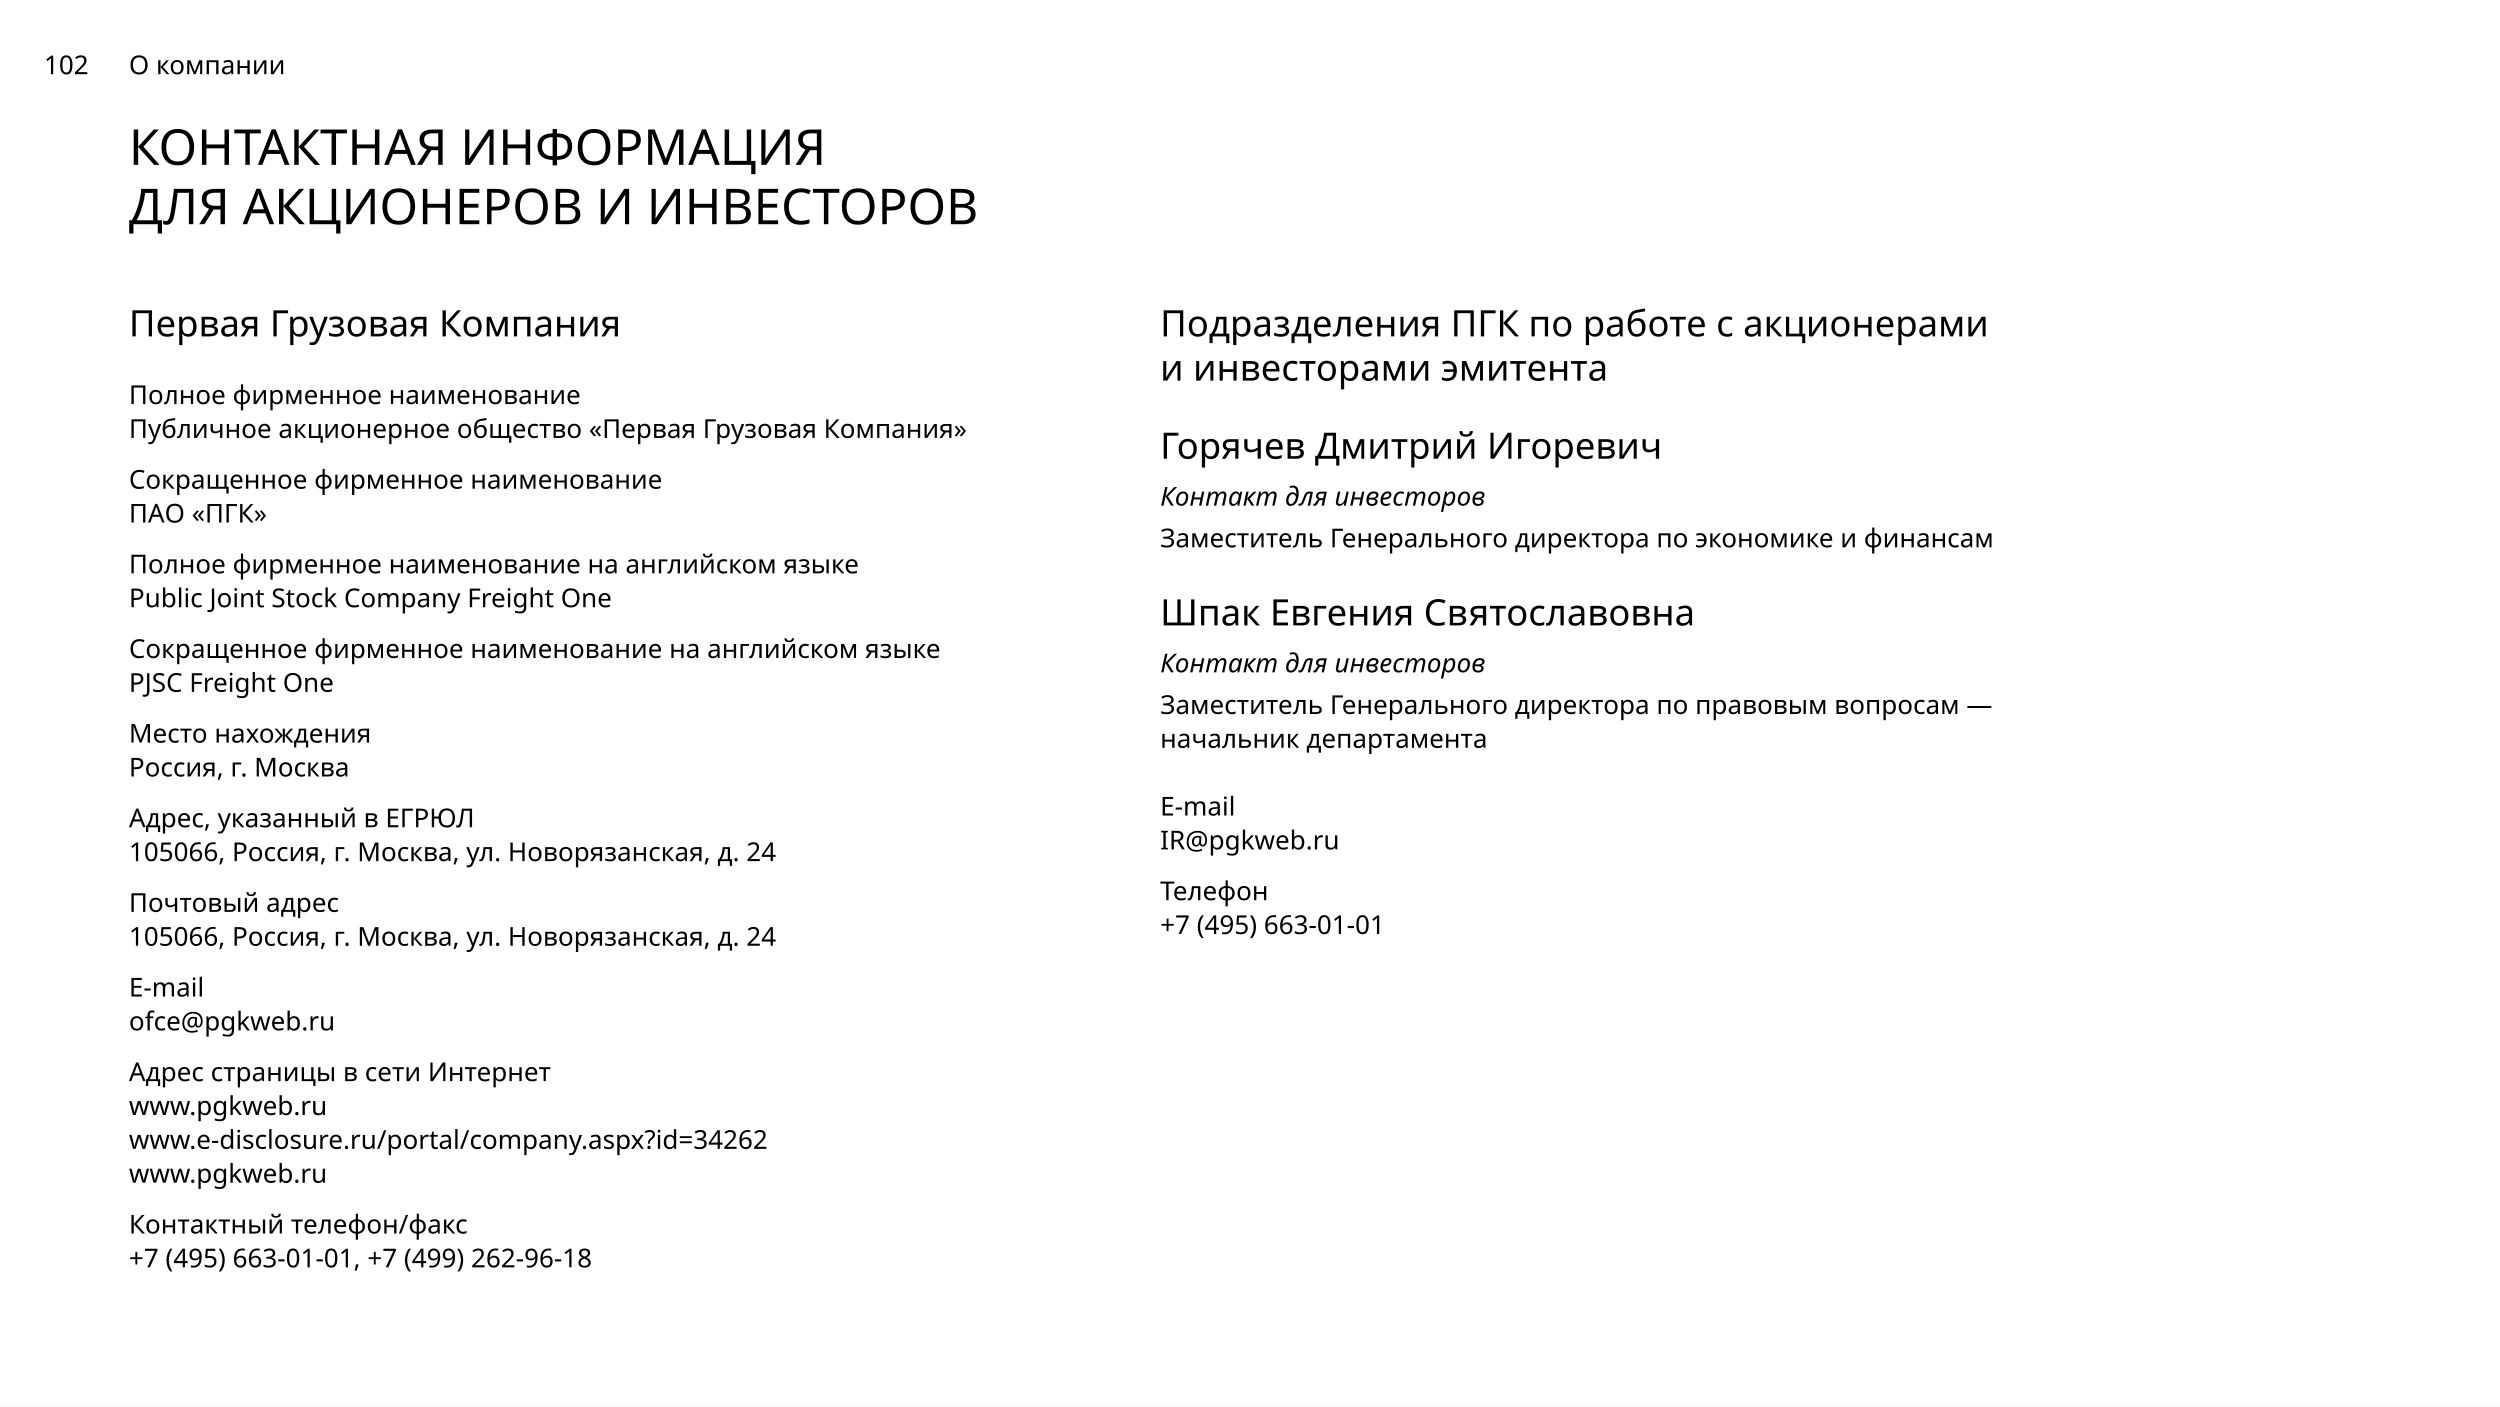
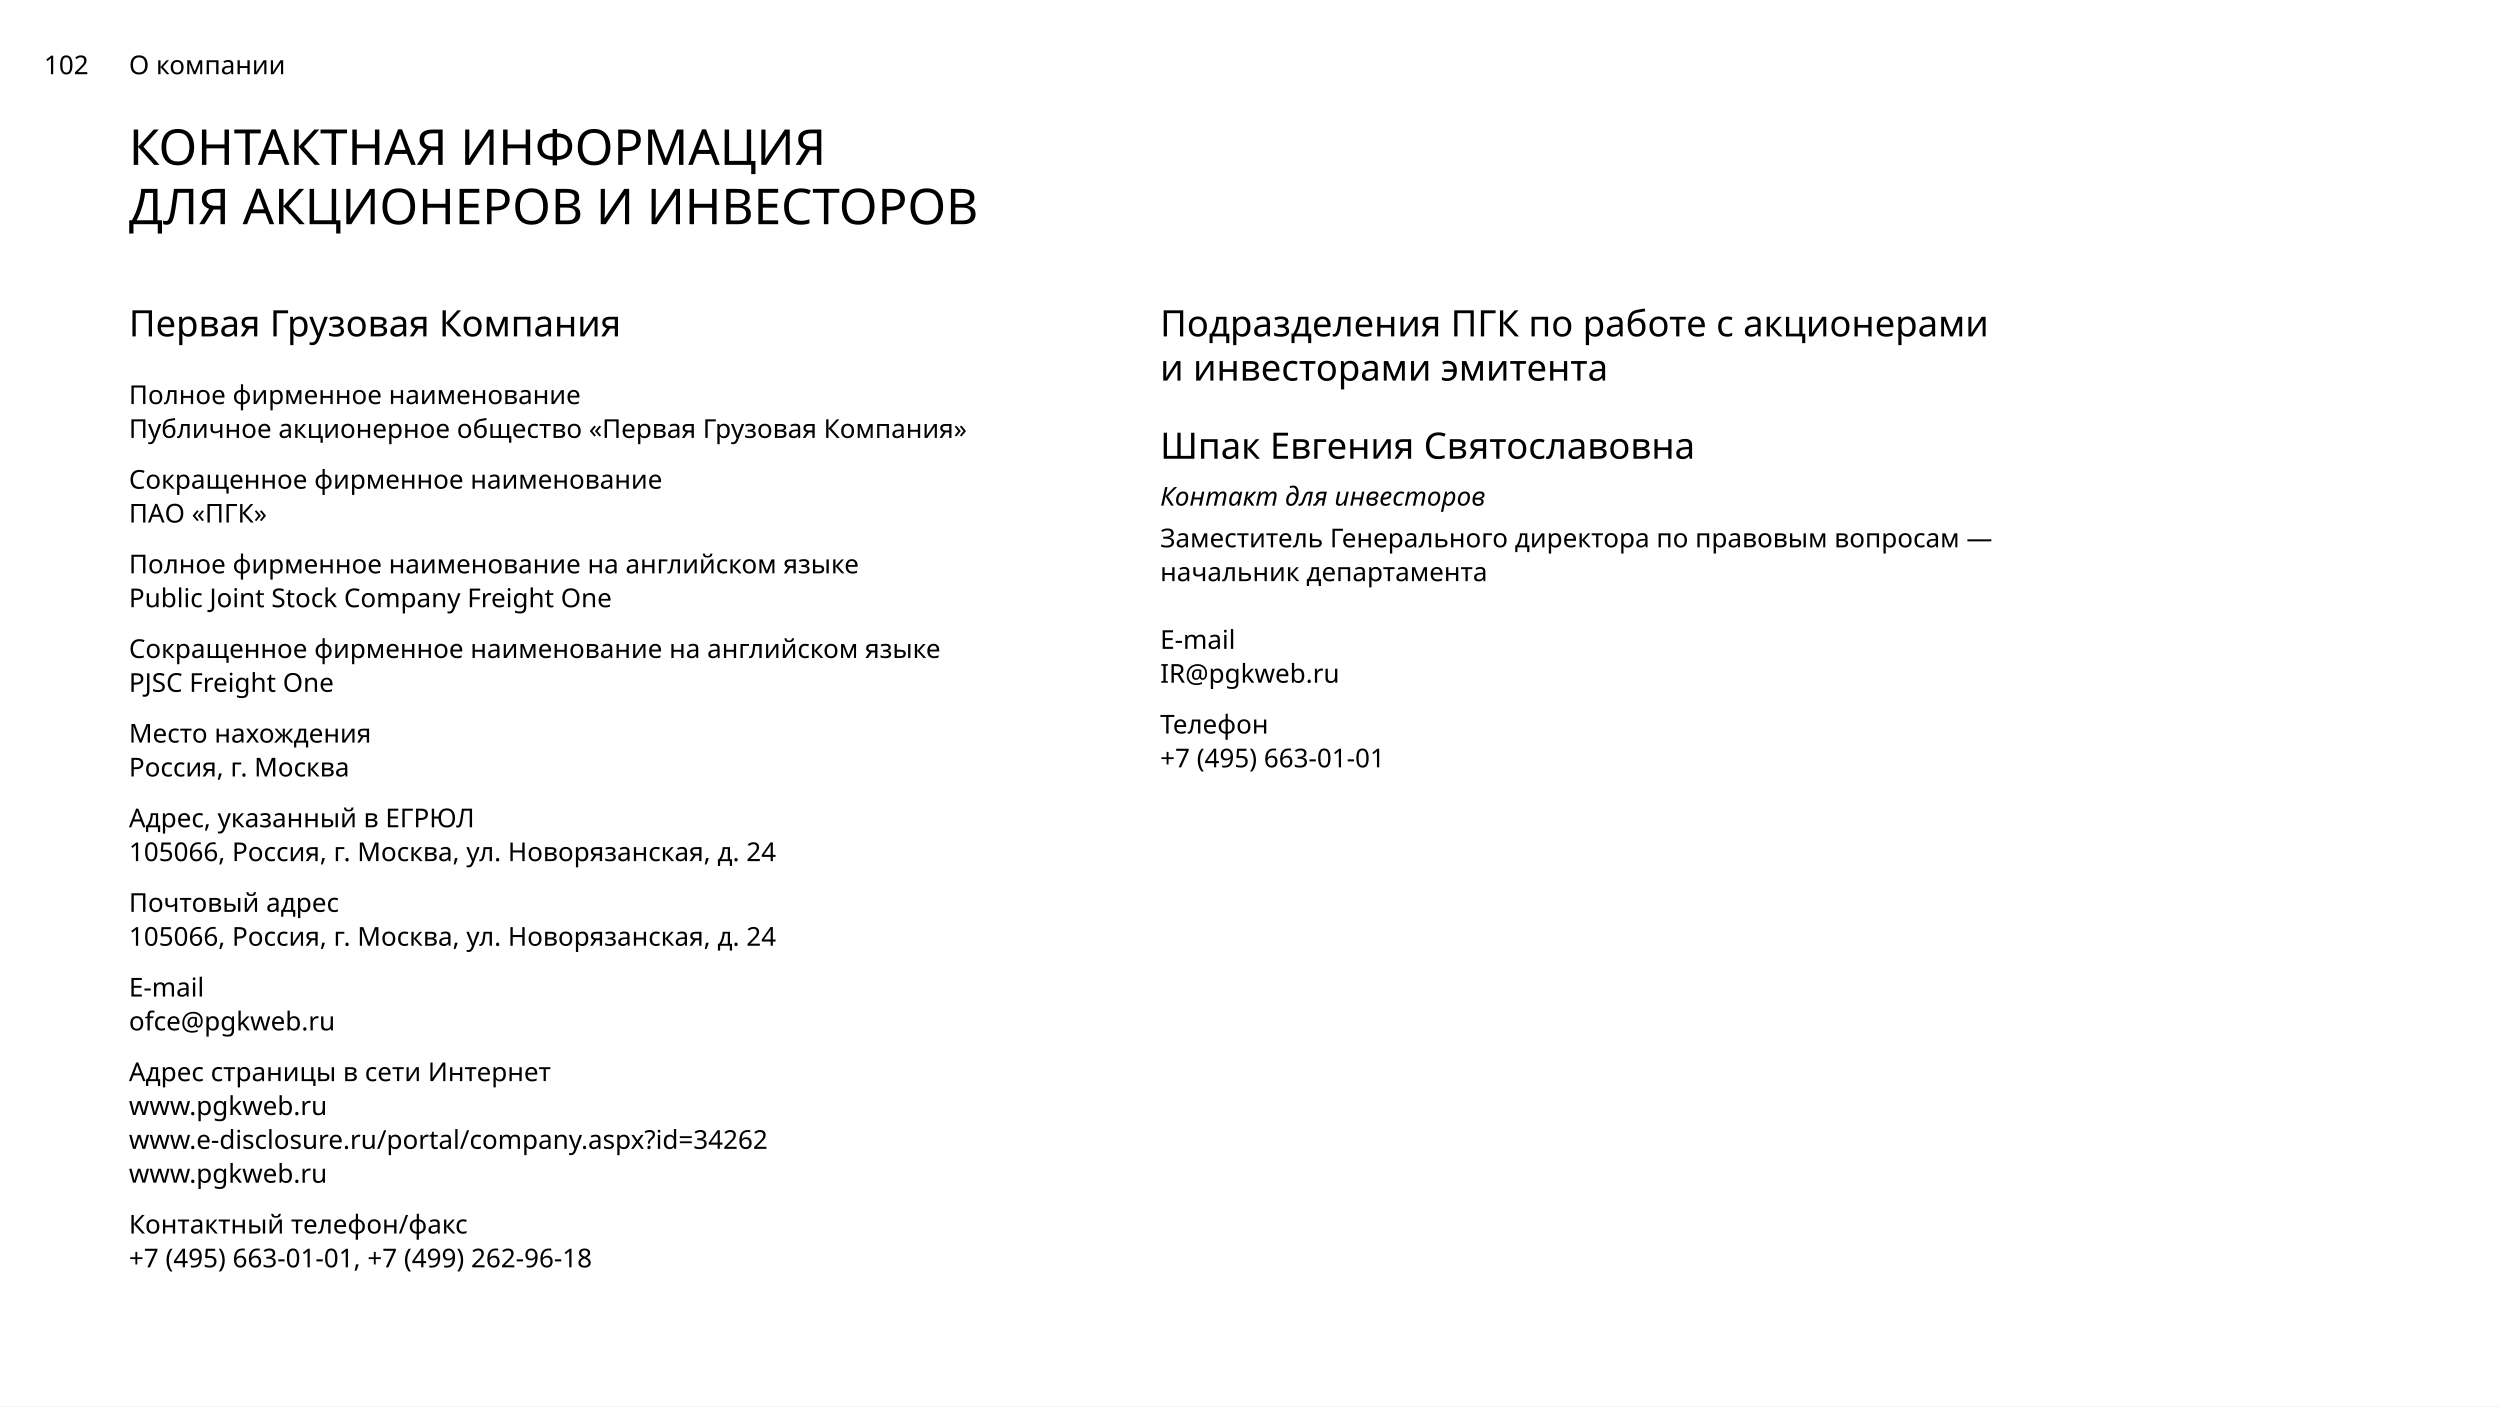
<svg xmlns="http://www.w3.org/2000/svg" version="1.1" id="svg2" xml:space="preserve" width="2560" height="1440" viewBox="0 0 2560 1440">
  <defs id="defs6">
    <clipPath clipPathUnits="userSpaceOnUse" id="clipPath20">
      <path d="M 0,1080 H 1920 V 0 H 0 Z" id="path18" />
    </clipPath>
-     <clipPath clipPathUnits="userSpaceOnUse" id="clipPath174">
-       <path d="M 0,1080 H 1920 V 0 H 0 Z" id="path172" />
+     <clipPath clipPathUnits="userSpaceOnUse" id="clipPath162">
+       <path d="M 0,1080 H 1920 V 0 H 0 Z" id="path160" />
    </clipPath>
  </defs>
  <g id="g10" transform="matrix(1.333333,0,0,-1.333333,0,1440)">
    <g id="g12">
      <g id="g14">
        <g id="g16" clip-path="url(#clipPath20)">
          <path d="M 0,0 H 1920 V 1080 H 0 Z" style="fill:#ffffff;fill-opacity:1;fill-rule:nonzero;stroke:none" id="path22" />
        </g>
      </g>
    </g>
    <text transform="matrix(1,0,0,-1,99,953.4)" style="font-variant:normal;font-weight:normal;font-stretch:normal;font-size:38px;font-family:'Prosto One';-inkscape-font-specification:ProstoOne-Regular;writing-mode:lr-tb;fill:#000000;fill-opacity:1;fill-rule:nonzero;stroke:none" id="text28">
      <tspan x="0 30.21 64.41 96.33 123.12 154.28 184.49 211.28 243.2 274.36 304.76 318.06 350.74 382.66 420.47 454.67 484.69 526.49 557.65 590.9 623.58 653.98" y="0" id="tspan24">КОНТАКТНАЯ ИНФОРМАЦИЯ </tspan>
      <tspan x="0 33.06 64.6 95 108.3 139.46 169.67 202.92 235.6 269.8 301.72 328.7 358.72 392.92 423.32 436.62 469.3 482.6 515.28 547.2 577.6 604.58 634.6 661.39 695.59 725.61 759.81" y="45.6" id="tspan26">ДЛЯ АКЦИОНЕРОВ И ИНВЕСТОРОВ</tspan>
    </text>
    <text transform="matrix(1,0,0,-1,99,821.67)" style="font-variant:normal;font-weight:500;font-stretch:normal;font-size:28px;font-family:'Rubik Medium';-inkscape-font-specification:Rubik-Medium;writing-mode:lr-tb;fill:#000000;fill-opacity:1;fill-rule:nonzero;stroke:none" id="text32">
      <tspan x="0 20.44 36.624 53.816 70.196 86.212 102.34 108.724 122.108 138.712 154.728 169.736 186.34 202.72 218.736 234.864 241.248 259.249 275.853 295.565 312.701 328.717 346.189 363.661" y="0" id="tspan30">Первая Грузовая Компания</tspan>
    </text>
    <text transform="matrix(1,0,0,-1,99,769.67)" style="font-variant:normal;font-weight:500;font-stretch:normal;font-size:20px;font-family:'Rubik Medium';-inkscape-font-specification:Rubik-Medium;writing-mode:lr-tb;fill:#000000;fill-opacity:1;fill-rule:nonzero;stroke:none" id="text36">
      <tspan x="0 14.6 26.28 38.36 50.84 62.7 74.26 78.82 94.1 106.58 118.86 132.94 144.5 156.98 169.46 181.32 192.88 197.44 209.92 221.36 233.84 247.92 259.48 271.96 283.82 295.52 306.96 319.44 331.92" y="0" id="tspan34">Полное фирменное наименование</tspan>
    </text>
    <text transform="matrix(1,0,0,-1,99,743.67)" style="font-variant:normal;font-weight:300;font-stretch:normal;font-size:20px;font-family:'Rubik Light';-inkscape-font-specification:Rubik-Light;writing-mode:lr-tb;fill:#000000;fill-opacity:1;fill-rule:nonzero;stroke:none" id="text40">
      <tspan x="0 14 24.58 35.92 47.14 59.06 69.6 81.52 92.68 103.6 108.76 119.48 129.6 141.62 153.54 164.7 176.62 187.54 199.16 211.08 222.24 233.16 238.32 249.48 260.82 276.72 287.64 298.36 308.3 319.14 330.3 335.46 347.52 361.52 372.44 384.06 394.9 405.62 416 421.16 429.256 440.496 451.076 460.916 472.076 482.916 493.636 504.016 509.176 520.854 532.014 545.294 556.814 567.534 579.454 591.374 601.754" y="0" id="tspan38">Публичное акционерное общество «Первая Грузовая Компания»</tspan>
    </text>
    <text transform="matrix(1,0,0,-1,99,704.67)" style="font-variant:normal;font-weight:500;font-stretch:normal;font-size:20px;font-family:'Rubik Medium';-inkscape-font-specification:Rubik-Medium;writing-mode:lr-tb;fill:#000000;fill-opacity:1;fill-rule:nonzero;stroke:none" id="text44">
      <tspan x="0 13.7 25.56 37.02 49.3 60.74 77.4 88.96 101.44 113.92 125.78 137.34 141.9 157.18 169.66 181.94 196.02 207.58 220.06 232.54 244.4 255.96 260.52 273 284.44 296.92 311 322.56 335.04 346.9 358.6 370.04 382.52 395" y="0" id="tspan42">Сокращенное фирменное наименование</tspan>
    </text>
    <text transform="matrix(1,0,0,-1,99,678.67)" style="font-variant:normal;font-weight:300;font-stretch:normal;font-size:20px;font-family:'Rubik Light';-inkscape-font-specification:Rubik-Light;writing-mode:lr-tb;fill:#000000;fill-opacity:1;fill-rule:nonzero;stroke:none" id="text48">
      <tspan x="0 14 27 40.24 45.4 57.46 71.46 81.56 93.84" y="0" id="tspan46">ПАО «ПГК»</tspan>
    </text>
    <text transform="matrix(1,0,0,-1,99,639.67)" style="font-variant:normal;font-weight:500;font-stretch:normal;font-size:20px;font-family:'Rubik Medium';-inkscape-font-specification:Rubik-Medium;writing-mode:lr-tb;fill:#000000;fill-opacity:1;fill-rule:nonzero;stroke:none" id="text52">
      <tspan x="0 14.6 26.28 38.36 50.84 62.7 74.26 78.82 94.1 106.58 118.86 132.94 144.5 156.98 169.46 181.32 192.88 197.44 209.92 221.36 233.84 247.92 259.48 271.96 283.82 295.52 306.96 319.44 331.92 343.48 348.04 360.52 371.96 376.52 387.96 400.44 408.774 420.854 433.334 445.814 457.254 468.254 480.114 494.194 498.754 510.274 520.994 536.354 547.354" y="0" id="tspan50">Полное фирменное наименование на английском языке</tspan>
    </text>
    <text transform="matrix(1,0,0,-1,99,613.67)" style="font-variant:normal;font-weight:300;font-stretch:normal;font-size:20px;font-family:'Rubik Light';-inkscape-font-specification:Rubik-Light;writing-mode:lr-tb;fill:#000000;fill-opacity:1;fill-rule:nonzero;stroke:none" id="text56">
      <tspan x="0 12.56 24.26 35.86 40.36 44.82 55.54 60.7 73.06 84.22 88.68 100.318 107.498 112.658 124.758 131.938 143.098 153.818 163.318 168.478 181.498 192.658 210.218 221.838 232.558 244.058 254.158 259.318 270.398 277.118 288.038 292.498 304.118 315.776 322.956 328.116 341.356 353.156" y="0" id="tspan54">Public Joint Stock Company Freight One</tspan>
    </text>
    <text transform="matrix(1,0,0,-1,99,574.67)" style="font-variant:normal;font-weight:500;font-stretch:normal;font-size:20px;font-family:'Rubik Medium';-inkscape-font-specification:Rubik-Medium;writing-mode:lr-tb;fill:#000000;fill-opacity:1;fill-rule:nonzero;stroke:none" id="text60">
      <tspan x="0 13.7 25.56 37.02 49.3 60.74 77.4 88.96 101.44 113.92 125.78 137.34 141.9 157.18 169.66 181.94 196.02 207.58 220.06 232.54 244.4 255.96 260.52 273 284.44 296.92 311 322.56 335.04 346.9 358.6 370.04 382.52 395 406.56 411.12 423.6 435.04 439.6 451.04 463.52 471.854 483.934 496.414 508.894 520.334 531.334 543.194 557.274 561.834 573.354 584.074 599.434 610.432" y="0" id="tspan58">Сокращенное фирменное наименование на английском языке</tspan>
    </text>
    <text transform="matrix(1,0,0,-1,99,548.67)" style="font-variant:normal;font-weight:300;font-stretch:normal;font-size:20px;font-family:'Rubik Light';-inkscape-font-specification:Rubik-Light;writing-mode:lr-tb;fill:#000000;fill-opacity:1;fill-rule:nonzero;stroke:none" id="text64">
      <tspan x="0 12.3 24.66 36.76 49.78 54.94 66.02 72.74 83.66 88.12 99.74 111.4 118.58 123.74 136.98 148.78" y="0" id="tspan62">PJSC Freight One</tspan>
    </text>
    <text transform="matrix(1,0,0,-1,99,509.67)" style="font-variant:normal;font-weight:500;font-stretch:normal;font-size:20px;font-family:'Rubik Medium';-inkscape-font-specification:Rubik-Medium;writing-mode:lr-tb;fill:#000000;fill-opacity:1;fill-rule:nonzero;stroke:none" id="text68">
      <tspan x="0 16.24 27.8 39.24 49.86 61.72 66.28 78.76 90.2 101.5 113.36 130.54 143.12 154.68 167.16 179.64" y="0" id="tspan66">Место нахождения</tspan>
    </text>
    <text transform="matrix(1,0,0,-1,99,483.67)" style="font-variant:normal;font-weight:300;font-stretch:normal;font-size:20px;font-family:'Rubik Light';-inkscape-font-specification:Rubik-Light;writing-mode:lr-tb;fill:#000000;fill-opacity:1;fill-rule:nonzero;stroke:none" id="text72">
      <tspan x="0 12.56 23.72 34.44 45.16 57.08 67.46 72.2 77.36 83.96 88.72 93.88 109.48 120.64 131.36 141.48 152.32" y="0" id="tspan70">Россия, г. Москва</tspan>
    </text>
    <text transform="matrix(1,0,0,-1,99,444.67)" style="font-variant:normal;font-weight:500;font-stretch:normal;font-size:20px;font-family:'Rubik Medium';-inkscape-font-specification:Rubik-Medium;writing-mode:lr-tb;fill:#000000;fill-opacity:1;fill-rule:nonzero;stroke:none" id="text76">
      <tspan x="0 13.88 26.46 38.74 50.3 61.74 67.04 71.6 83.04 94.5 105.94 116.66 128.1 140.58 153.06 168.42 180.9 185.46 197.16 201.72 214.18 225.06 238.26 257.996" y="0" id="tspan74">Адрес, указанный в ЕГРЮЛ</tspan>
    </text>
    <text transform="matrix(1,0,0,-1,99,418.67)" style="font-variant:normal;font-weight:300;font-stretch:normal;font-size:20px;font-family:'Rubik Light';-inkscape-font-specification:Rubik-Light;writing-mode:lr-tb;fill:#000000;fill-opacity:1;fill-rule:nonzero;stroke:none" id="text80">
      <tspan x="0 7.96 20.28 31.72 44.04 55.68 67.32 72.06 77.22 89.78 100.94 111.66 122.38 134.3 144.68 149.42 154.58 161.178 165.938 171.098 186.698 197.858 208.578 218.698 229.538 240.258 244.998 250.158 260.158 271.378 276.138 281.298 295.298 306.458 317.298 328.458 340.078 350.458 360.298 371.018 382.938 393.658 403.778 414.498 424.878 429.618 434.778 446.298 451.058 456.218 467.176" y="0" id="tspan78">105066, Россия, г. Москва, ул. Новорязанская, д. 24</tspan>
    </text>
    <text transform="matrix(1,0,0,-1,99,379.67)" style="font-variant:normal;font-weight:500;font-stretch:normal;font-size:20px;font-family:'Rubik Medium';-inkscape-font-specification:Rubik-Medium;writing-mode:lr-tb;fill:#000000;fill-opacity:1;fill-rule:nonzero;stroke:none" id="text84">
      <tspan x="0 14.6 26.46 38.04 48.66 60.52 72.22 87.58 100.06 104.62 116.06 128.64 140.92 152.48" y="0" id="tspan82">Почтовый адрес</tspan>
    </text>
    <text transform="matrix(1,0,0,-1,99,353.67)" style="font-variant:normal;font-weight:300;font-stretch:normal;font-size:20px;font-family:'Rubik Light';-inkscape-font-specification:Rubik-Light;writing-mode:lr-tb;fill:#000000;fill-opacity:1;fill-rule:nonzero;stroke:none" id="text88">
      <tspan x="0 7.96 20.28 31.72 44.04 55.68 67.32 72.06 77.22 89.78 100.94 111.66 122.38 134.3 144.68 149.42 154.58 161.178 165.938 171.098 186.698 197.858 208.578 218.698 229.538 240.258 244.998 250.158 260.158 271.378 276.138 281.298 295.298 306.458 317.298 328.458 340.078 350.458 360.298 371.018 382.938 393.658 403.778 414.498 424.878 429.618 434.778 446.298 451.058 456.218 467.176" y="0" id="tspan86">105066, Россия, г. Москва, ул. Новорязанская, д. 24</tspan>
    </text>
    <text transform="matrix(1,0,0,-1,99,314.67)" style="font-variant:normal;font-weight:500;font-stretch:normal;font-size:20px;font-family:'Rubik Medium';-inkscape-font-specification:Rubik-Medium;writing-mode:lr-tb;fill:#000000;fill-opacity:1;fill-rule:nonzero;stroke:none" id="text92">
      <tspan x="0 12.24 21.84 39.9 51.34 56.64" y="0" id="tspan90">E-mail</tspan>
    </text>
    <text transform="matrix(1,0,0,-1,99,288.67)" style="font-variant:normal;font-weight:300;font-stretch:normal;font-size:20px;font-family:'Rubik Light';-inkscape-font-specification:Rubik-Light;writing-mode:lr-tb;fill:#000000;fill-opacity:1;fill-rule:nonzero;stroke:none" id="text96">
      <tspan x="0 11.02 26.56 37.28 48.2 64.72 76.34 87.96 97.7 113.16 124.08 135.44 140.2 147.16" y="0" id="tspan94">ofce@pgkweb.ru</tspan>
    </text>
    <text transform="matrix(1,0,0,-1,99,249.67)" style="font-variant:normal;font-weight:500;font-stretch:normal;font-size:20px;font-family:'Rubik Medium';-inkscape-font-specification:Rubik-Medium;writing-mode:lr-tb;fill:#000000;fill-opacity:1;fill-rule:nonzero;stroke:none" id="text100">
      <tspan x="0 13.88 26.46 38.74 50.3 61.74 66.3 77.74 88.36 100.64 112.08 124.56 137.04 149.8 165.16 169.72 181.42 185.98 197.42 208.98 219.6 232.08 236.64 251.86 264.34 274.96 286.52 298.8 311.28 322.84" y="0" id="tspan98">Адрес страницы в сети Интернет</tspan>
    </text>
    <text transform="matrix(1,0,0,-1,99,223.67)" style="font-variant:normal;font-weight:300;font-stretch:normal;font-size:20px;font-family:'Rubik Light';-inkscape-font-specification:Rubik-Light;writing-mode:lr-tb;fill:#000000;fill-opacity:1;fill-rule:nonzero;stroke:none" id="text108">
      <tspan x="0 15.72 31.44 46.32 51.08 62.7 74.32 84.06 99.52 110.44 121.8 126.56 133.52" y="0" id="tspan102">www.pgkweb.ru</tspan>
      <tspan x="0 15.72 31.44 46.32 50.84 61.76 71.5 83.1 87.56 97.4 108.12 112.62 123.78 133.62 145.32 152.038 162.958 167.718 174.678 186.378 194.918 206.538 217.698 224.658 231.838 242.558 247.058 255.318 266.038 277.198 294.758 306.378 317.098 328.596 338.016 342.776 353.496 363.336 374.716 385.076 395.136 399.596 411.196 422.616 434.136 446.036 457.236 468.876 480.076" y="26" id="tspan104">www.e-disclosure.ru/portal/company.aspx?id=34262 </tspan>
      <tspan x="0 15.72 31.44 46.32 51.08 62.7 74.32 84.06 99.52 110.44 121.8 126.56 133.52" y="52" id="tspan106">www.pgkweb.ru</tspan>
    </text>
    <text transform="matrix(1,0,0,-1,99,132.67)" style="font-variant:normal;font-weight:500;font-stretch:normal;font-size:20px;font-family:'Rubik Medium';-inkscape-font-specification:Rubik-Medium;writing-mode:lr-tb;fill:#000000;fill-opacity:1;fill-rule:nonzero;stroke:none" id="text112">
      <tspan x="0 12.86 24.72 37.2 47.82 59.26 70.72 81.34 93.82 109.18 121.66 126.22 136.84 148.298 160.378 171.938 187.218 199.078 211.558 221.738 237.018 248.458 259.456" y="0" id="tspan110">Контактный телефон/факс</tspan>
    </text>
    <text transform="matrix(1,0,0,-1,99,106.67)" style="font-variant:normal;font-weight:300;font-stretch:normal;font-size:20px;font-family:'Rubik Light';-inkscape-font-specification:Rubik-Light;writing-mode:lr-tb;fill:#000000;fill-opacity:1;fill-rule:nonzero;stroke:none" id="text116">
      <tspan x="0 11.44 21.18 26.34 31.86 43.56 55 66.44 72.82 77.98 89.62 101.26 112.78 122.52 134.84 142.8 152.54 164.86 172.82 177.56 182.72 194.158 203.898 209.058 214.576 226.276 237.716 248.496 254.876 260.036 271.236 282.876 293.496 302.916 314.116 325.756 334.676 342.636" y="0" id="tspan114">+7 (495) 663-01-01, +7 (499) 262-96-18</tspan>
    </text>
    <text transform="matrix(1,0,0,-1,891,821.67)" style="font-variant:normal;font-weight:500;font-stretch:normal;font-size:28px;font-family:'Rubik Medium';-inkscape-font-specification:Rubik-Medium;writing-mode:lr-tb;fill:#000000;fill-opacity:1;fill-rule:nonzero;stroke:none" id="text124">
      <tspan x="0 20.44 37.044 54.656 71.848 87.864 102.872 120.484 136.528 153.44 169.624 187.096 204.568 220.696 227.08 247.52 262.752 281.568 287.952 305.088 321.692 328.076 345.268 361.284 378.028 394.632 409.5 425.684 432.068 448.084 454.468 470.484 486.528 504.392 521.864 538.468 555.94 572.124 589.316 605.332 625.044 642.516" y="0" id="tspan118">Подразделения ПГК по работе с акционерами </tspan>
      <tspan x="0 17.472 23.856 41.328 58.8 75.18 91.364 107.38 122.248 138.852 156.044 172.06 191.772 209.244 215.628 231.756 251.468 268.94 283.808 299.992 317.464 332.332 348.348" y="33.992" id="tspan120">и инвесторами эмитента </tspan>
-       <tspan x="0 11.984 28.588 45.78 61.908 78.12 94.304 110.684 117.068 137.956 157.668 175.14 190.008 207.2 224.672 242.144 248.528 269.836 282.069 298.673 315.865 332.049 348.429 365.901" y="93.996" id="tspan122">Горячев Дмитрий Игоревич</tspan>
+       <tspan x="0 27.244 44.38 60.396 76.44 82.824 100.268 116.648 128.884 145.068 162.54 180.012 196.14 202.524 221.704 238.084 254.212 269.08 285.684 301.7 318.612 334.628 351.008 367.612 383.992 401.464" y="93.996" id="tspan122">Шпак Евгения Святославовна</tspan>
    </text>
    <text transform="matrix(1,0,0,-1,891,691.67)" style="font-style:italic;font-variant:normal;font-weight:normal;font-stretch:normal;font-size:20px;font-family:Rubik;-inkscape-font-specification:Rubik-Italic;writing-mode:lr-tb;fill:#000000;fill-opacity:1;fill-rule:nonzero;stroke:none" id="text128">
      <tspan x="0 12.22 23.62 35.76 45.98 57.66 68.14 78.36 83.38 95.1 106.68 117.48 122.5 134.52 146.66 157.84 168.98 179.96 190.18 201.58 213.46 224.86" y="0" id="tspan126">Контакт для инвесторов</tspan>
    </text>
-     <text transform="matrix(1,0,0,-1,891,659.67)" style="font-variant:normal;font-weight:300;font-stretch:normal;font-size:20px;font-family:'Rubik Light';-inkscape-font-specification:Rubik-Light;writing-mode:lr-tb;fill:#000000;fill-opacity:1;fill-rule:nonzero;stroke:none" id="text132">
-       <tspan x="0 11.98 22.7 35.98 46.9 57.62 67.56 79.48 89.42 100.258 111.478 120.998 126.158 133.638 144.558 156.478 167.398 179.018 189.738 200.958 210.478 222.398 233.558 241.678 252.838 257.998 269.518 281.438 293.058 303.978 314.098 324.038 335.198 346.818 357.538 362.698 374.218 385.378 390.538 401.258 410.876 422.036 433.956 445.116 458.396 470.316 479.934 490.854 496.014 507.934 513.094 526.674 538.594 550.514 561.234 573.154 583.874 594.594" y="0" id="tspan130">Заместитель Генерального директора по экономике и финансам</tspan>
+     <text transform="matrix(1,0,0,-1,891,659.67)" style="font-variant:normal;font-weight:300;font-stretch:normal;font-size:20px;font-family:'Rubik Light';-inkscape-font-specification:Rubik-Light;writing-mode:lr-tb;fill:#000000;fill-opacity:1;fill-rule:nonzero;stroke:none" id="text134">
+       <tspan x="0 11.98 22.7 35.98 46.9 57.62 67.56 79.48 89.42 100.258 111.478 120.998 126.158 133.638 144.558 156.478 167.398 179.018 189.738 200.958 210.478 222.398 233.558 241.678 252.838 257.998 269.518 281.438 293.058 303.978 314.098 324.038 335.198 346.818 357.538 362.698 374.218 385.378 390.538 402.058 413.678 424.398 435.238 446.398 457.238 470.418 483.698 488.858 499.698 510.858 522.378 533.998 545.158 555.878 566.598 579.878 585.038 600.378" y="0" id="tspan130">Заместитель Генерального директора по правовым вопросам — </tspan>
+       <tspan x="0 11.92 22.64 33.18 43.9 55.12 64.64 76.56 88.48 98.6 103.76 115.28 126.2 137.72 148.44 160.06 170 180.72 194 204.92 216.84 226.78" y="26" id="tspan132">начальник департамента</tspan>
    </text>
-     <text transform="matrix(1,0,0,-1,891,599.67)" style="font-variant:normal;font-weight:500;font-stretch:normal;font-size:28px;font-family:'Rubik Medium';-inkscape-font-specification:Rubik-Medium;writing-mode:lr-tb;fill:#000000;fill-opacity:1;fill-rule:nonzero;stroke:none" id="text136">
-       <tspan x="0 27.244 44.38 60.396 76.44 82.824 100.268 116.648 128.884 145.068 162.54 180.012 196.14 202.524 221.704 238.084 254.212 269.08 285.684 301.7 318.612 334.628 351.008 367.612 383.992 401.464" y="0" id="tspan134">Шпак Евгения Святославовна</tspan>
+     <text transform="matrix(1,0,0,-1,891,581.67)" style="font-variant:normal;font-weight:500;font-stretch:normal;font-size:20px;font-family:'Rubik Medium';-inkscape-font-specification:Rubik-Medium;writing-mode:lr-tb;fill:#000000;fill-opacity:1;fill-rule:nonzero;stroke:none" id="text138">
+       <tspan x="0 12.24 21.84 39.9 51.34 56.64" y="0" id="tspan136">E-mail</tspan>
    </text>
-     <text transform="matrix(1,0,0,-1,891,563.67)" style="font-style:italic;font-variant:normal;font-weight:normal;font-stretch:normal;font-size:20px;font-family:Rubik;-inkscape-font-specification:Rubik-Italic;writing-mode:lr-tb;fill:#000000;fill-opacity:1;fill-rule:nonzero;stroke:none" id="text140">
-       <tspan x="0 12.22 23.62 35.76 45.98 57.66 68.14 78.36 83.38 95.1 106.68 117.48 122.5 134.52 146.66 157.84 168.98 179.96 190.18 201.58 213.46 224.86" y="0" id="tspan138">Контакт для инвесторов</tspan>
+     <text transform="matrix(1,0,0,-1,891,555.67)" style="font-variant:normal;font-weight:300;font-stretch:normal;font-size:20px;font-family:'Rubik Light';-inkscape-font-specification:Rubik-Light;writing-mode:lr-tb;fill:#000000;fill-opacity:1;fill-rule:nonzero;stroke:none" id="text142">
+       <tspan x="0 5.02 17.82 34.34 45.96 57.58 67.32 82.78 93.7 105.06 109.82 116.78" y="0" id="tspan140">IR@pgkweb.ru</tspan>
    </text>
-     <text transform="matrix(1,0,0,-1,891,531.67)" style="font-variant:normal;font-weight:300;font-stretch:normal;font-size:20px;font-family:'Rubik Light';-inkscape-font-specification:Rubik-Light;writing-mode:lr-tb;fill:#000000;fill-opacity:1;fill-rule:nonzero;stroke:none" id="text146">
-       <tspan x="0 11.98 22.7 35.98 46.9 57.62 67.56 79.48 89.42 100.258 111.478 120.998 126.158 133.638 144.558 156.478 167.398 179.018 189.738 200.958 210.478 222.398 233.558 241.678 252.838 257.998 269.518 281.438 293.058 303.978 314.098 324.038 335.198 346.818 357.538 362.698 374.218 385.378 390.538 402.058 413.678 424.398 435.238 446.398 457.238 470.418 483.698 488.858 499.698 510.858 522.378 533.998 545.158 555.878 566.598 579.878 585.038 600.378" y="0" id="tspan142">Заместитель Генерального директора по правовым вопросам — </tspan>
-       <tspan x="0 11.92 22.64 33.18 43.9 55.12 64.64 76.56 88.48 98.6 103.76 115.28 126.2 137.72 148.44 160.06 170 180.72 194 204.92 216.84 226.78" y="26" id="tspan144">начальник департамента</tspan>
+     <text transform="matrix(1,0,0,-1,891,516.67)" style="font-variant:normal;font-weight:500;font-stretch:normal;font-size:20px;font-family:'Rubik Medium';-inkscape-font-specification:Rubik-Medium;writing-mode:lr-tb;fill:#000000;fill-opacity:1;fill-rule:nonzero;stroke:none" id="text146">
+       <tspan x="0 12.12 23.58 35.66 47.22 62.5 74.36" y="0" id="tspan144">Телефон</tspan>
    </text>
-     <text transform="matrix(1,0,0,-1,891,453.67)" style="font-variant:normal;font-weight:500;font-stretch:normal;font-size:20px;font-family:'Rubik Medium';-inkscape-font-specification:Rubik-Medium;writing-mode:lr-tb;fill:#000000;fill-opacity:1;fill-rule:nonzero;stroke:none" id="text150">
-       <tspan x="0 12.24 21.84 39.9 51.34 56.64" y="0" id="tspan148">E-mail</tspan>
+     <text transform="matrix(1,0,0,-1,891,490.67)" style="font-variant:normal;font-weight:300;font-stretch:normal;font-size:20px;font-family:'Rubik Light';-inkscape-font-specification:Rubik-Light;writing-mode:lr-tb;fill:#000000;fill-opacity:1;fill-rule:nonzero;stroke:none" id="text152">
+       <tspan x="0 11.44 21.18 26.34 31.86 43.56 55 66.44 72.82 77.98 89.62 101.26 112.78 122.52 134.84 142.8 152.54 164.86" y="0" id="tspan148">+7 (495) 663-01-01</tspan>
+       <tspan x="-857.24 -849.28 -836.96" y="-532.32" id="tspan150">102</tspan>
    </text>
-     <text transform="matrix(1,0,0,-1,891,427.67)" style="font-variant:normal;font-weight:300;font-stretch:normal;font-size:20px;font-family:'Rubik Light';-inkscape-font-specification:Rubik-Light;writing-mode:lr-tb;fill:#000000;fill-opacity:1;fill-rule:nonzero;stroke:none" id="text154">
-       <tspan x="0 5.02 17.82 34.34 45.96 57.58 67.32 82.78 93.7 105.06 109.82 116.78" y="0" id="tspan152">IR@pgkweb.ru</tspan>
-     </text>
-     <text transform="matrix(1,0,0,-1,891,388.67)" style="font-variant:normal;font-weight:500;font-stretch:normal;font-size:20px;font-family:'Rubik Medium';-inkscape-font-specification:Rubik-Medium;writing-mode:lr-tb;fill:#000000;fill-opacity:1;fill-rule:nonzero;stroke:none" id="text158">
-       <tspan x="0 12.12 23.58 35.66 47.22 62.5 74.36" y="0" id="tspan156">Телефон</tspan>
-     </text>
-     <text transform="matrix(1,0,0,-1,891,362.67)" style="font-variant:normal;font-weight:300;font-stretch:normal;font-size:20px;font-family:'Rubik Light';-inkscape-font-specification:Rubik-Light;writing-mode:lr-tb;fill:#000000;fill-opacity:1;fill-rule:nonzero;stroke:none" id="text164">
-       <tspan x="0 11.44 21.18 26.34 31.86 43.56 55 66.44 72.82 77.98 89.62 101.26 112.78 122.52 134.84 142.8 152.54 164.86" y="0" id="tspan160">+7 (495) 663-01-01</tspan>
-       <tspan x="-857.24 -849.28 -836.96" y="-660.34" id="tspan162">102</tspan>
-     </text>
-     <g id="g166">
-       <g id="g168">
-         <g id="g170" clip-path="url(#clipPath174)">
-           <text transform="matrix(1,0,0,-1,99,1023)" style="font-variant:normal;font-weight:300;font-stretch:normal;font-size:20px;font-family:'Rubik Light';-inkscape-font-specification:Rubik-Light;writing-mode:lr-tb;fill:#000000;fill-opacity:1;fill-rule:nonzero;stroke:none" id="text178">
-             <tspan x="0 13.24 18.4 28.02 39.18 52.46 63.98 74.7 86.62 98.54" y="0" id="tspan176">О компании</tspan>
+     <g id="g154">
+       <g id="g156">
+         <g id="g158" clip-path="url(#clipPath162)">
+           <text transform="matrix(1,0,0,-1,99,1023)" style="font-variant:normal;font-weight:300;font-stretch:normal;font-size:20px;font-family:'Rubik Light';-inkscape-font-specification:Rubik-Light;writing-mode:lr-tb;fill:#000000;fill-opacity:1;fill-rule:nonzero;stroke:none" id="text166">
+             <tspan x="0 13.24 18.4 28.02 39.18 52.46 63.98 74.7 86.62 98.54" y="0" id="tspan164">О компании</tspan>
          </text>
        </g>
      </g>
    </g>
  </g>
</svg>
